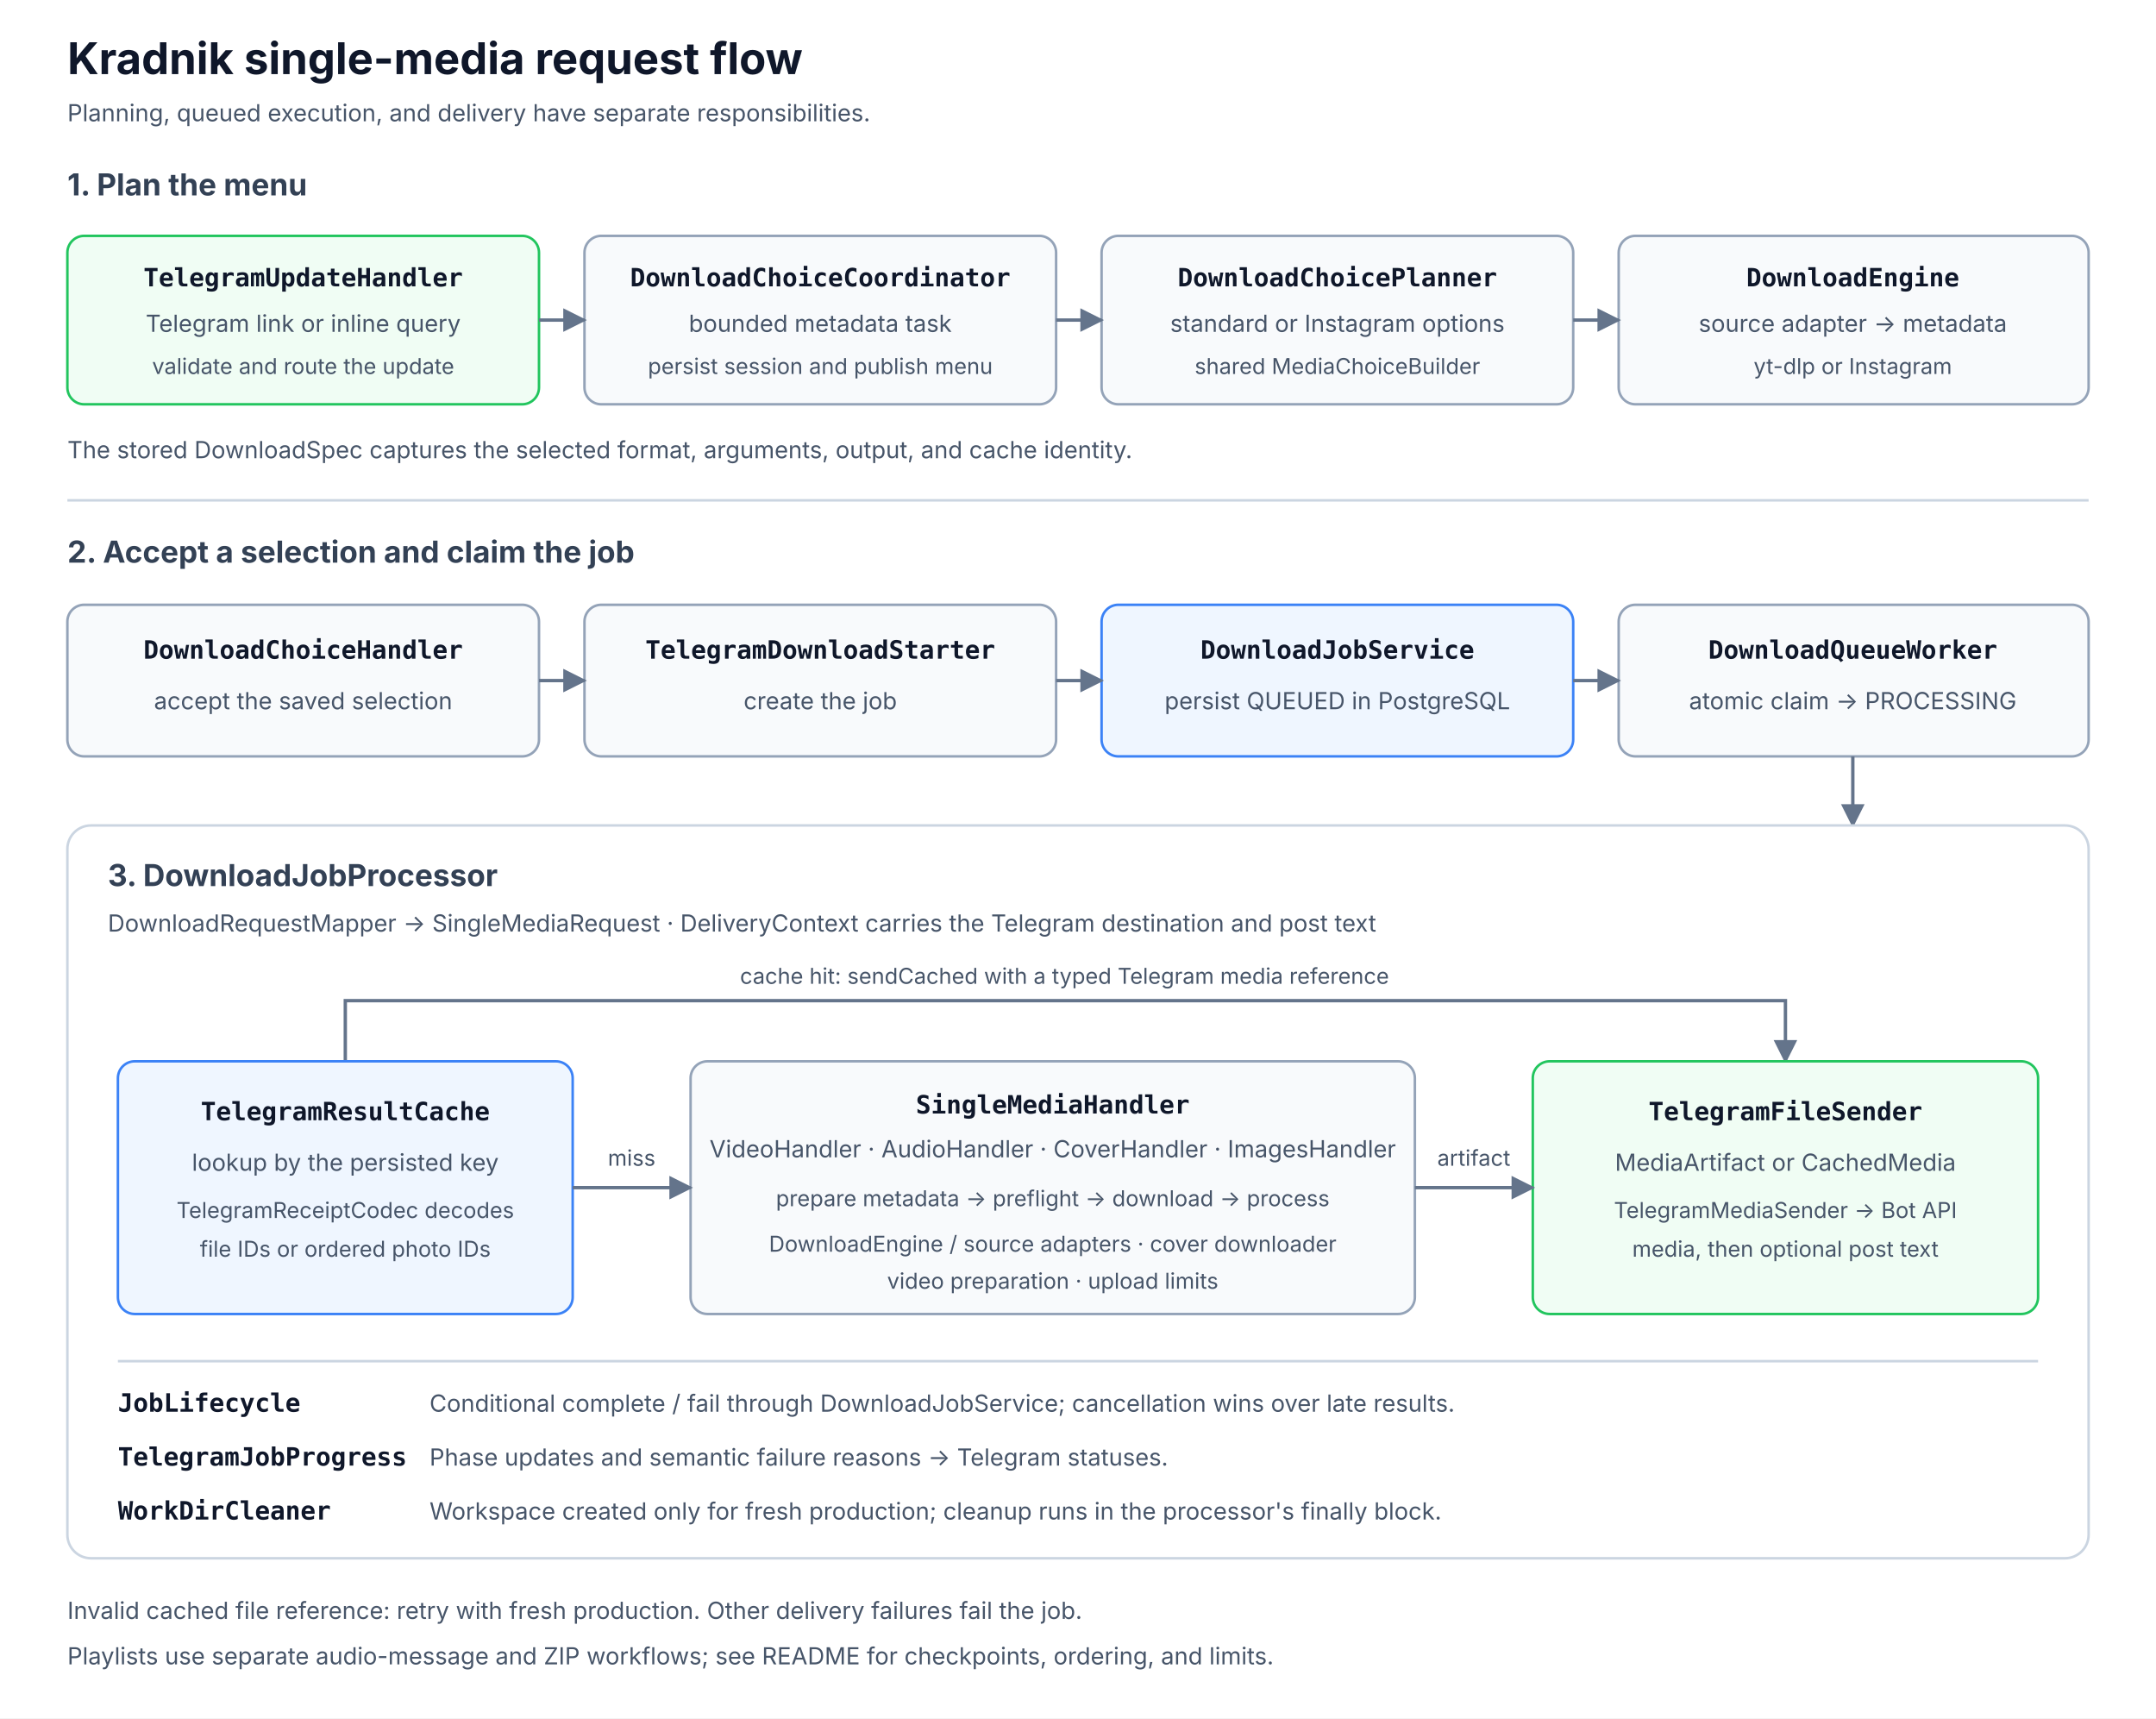
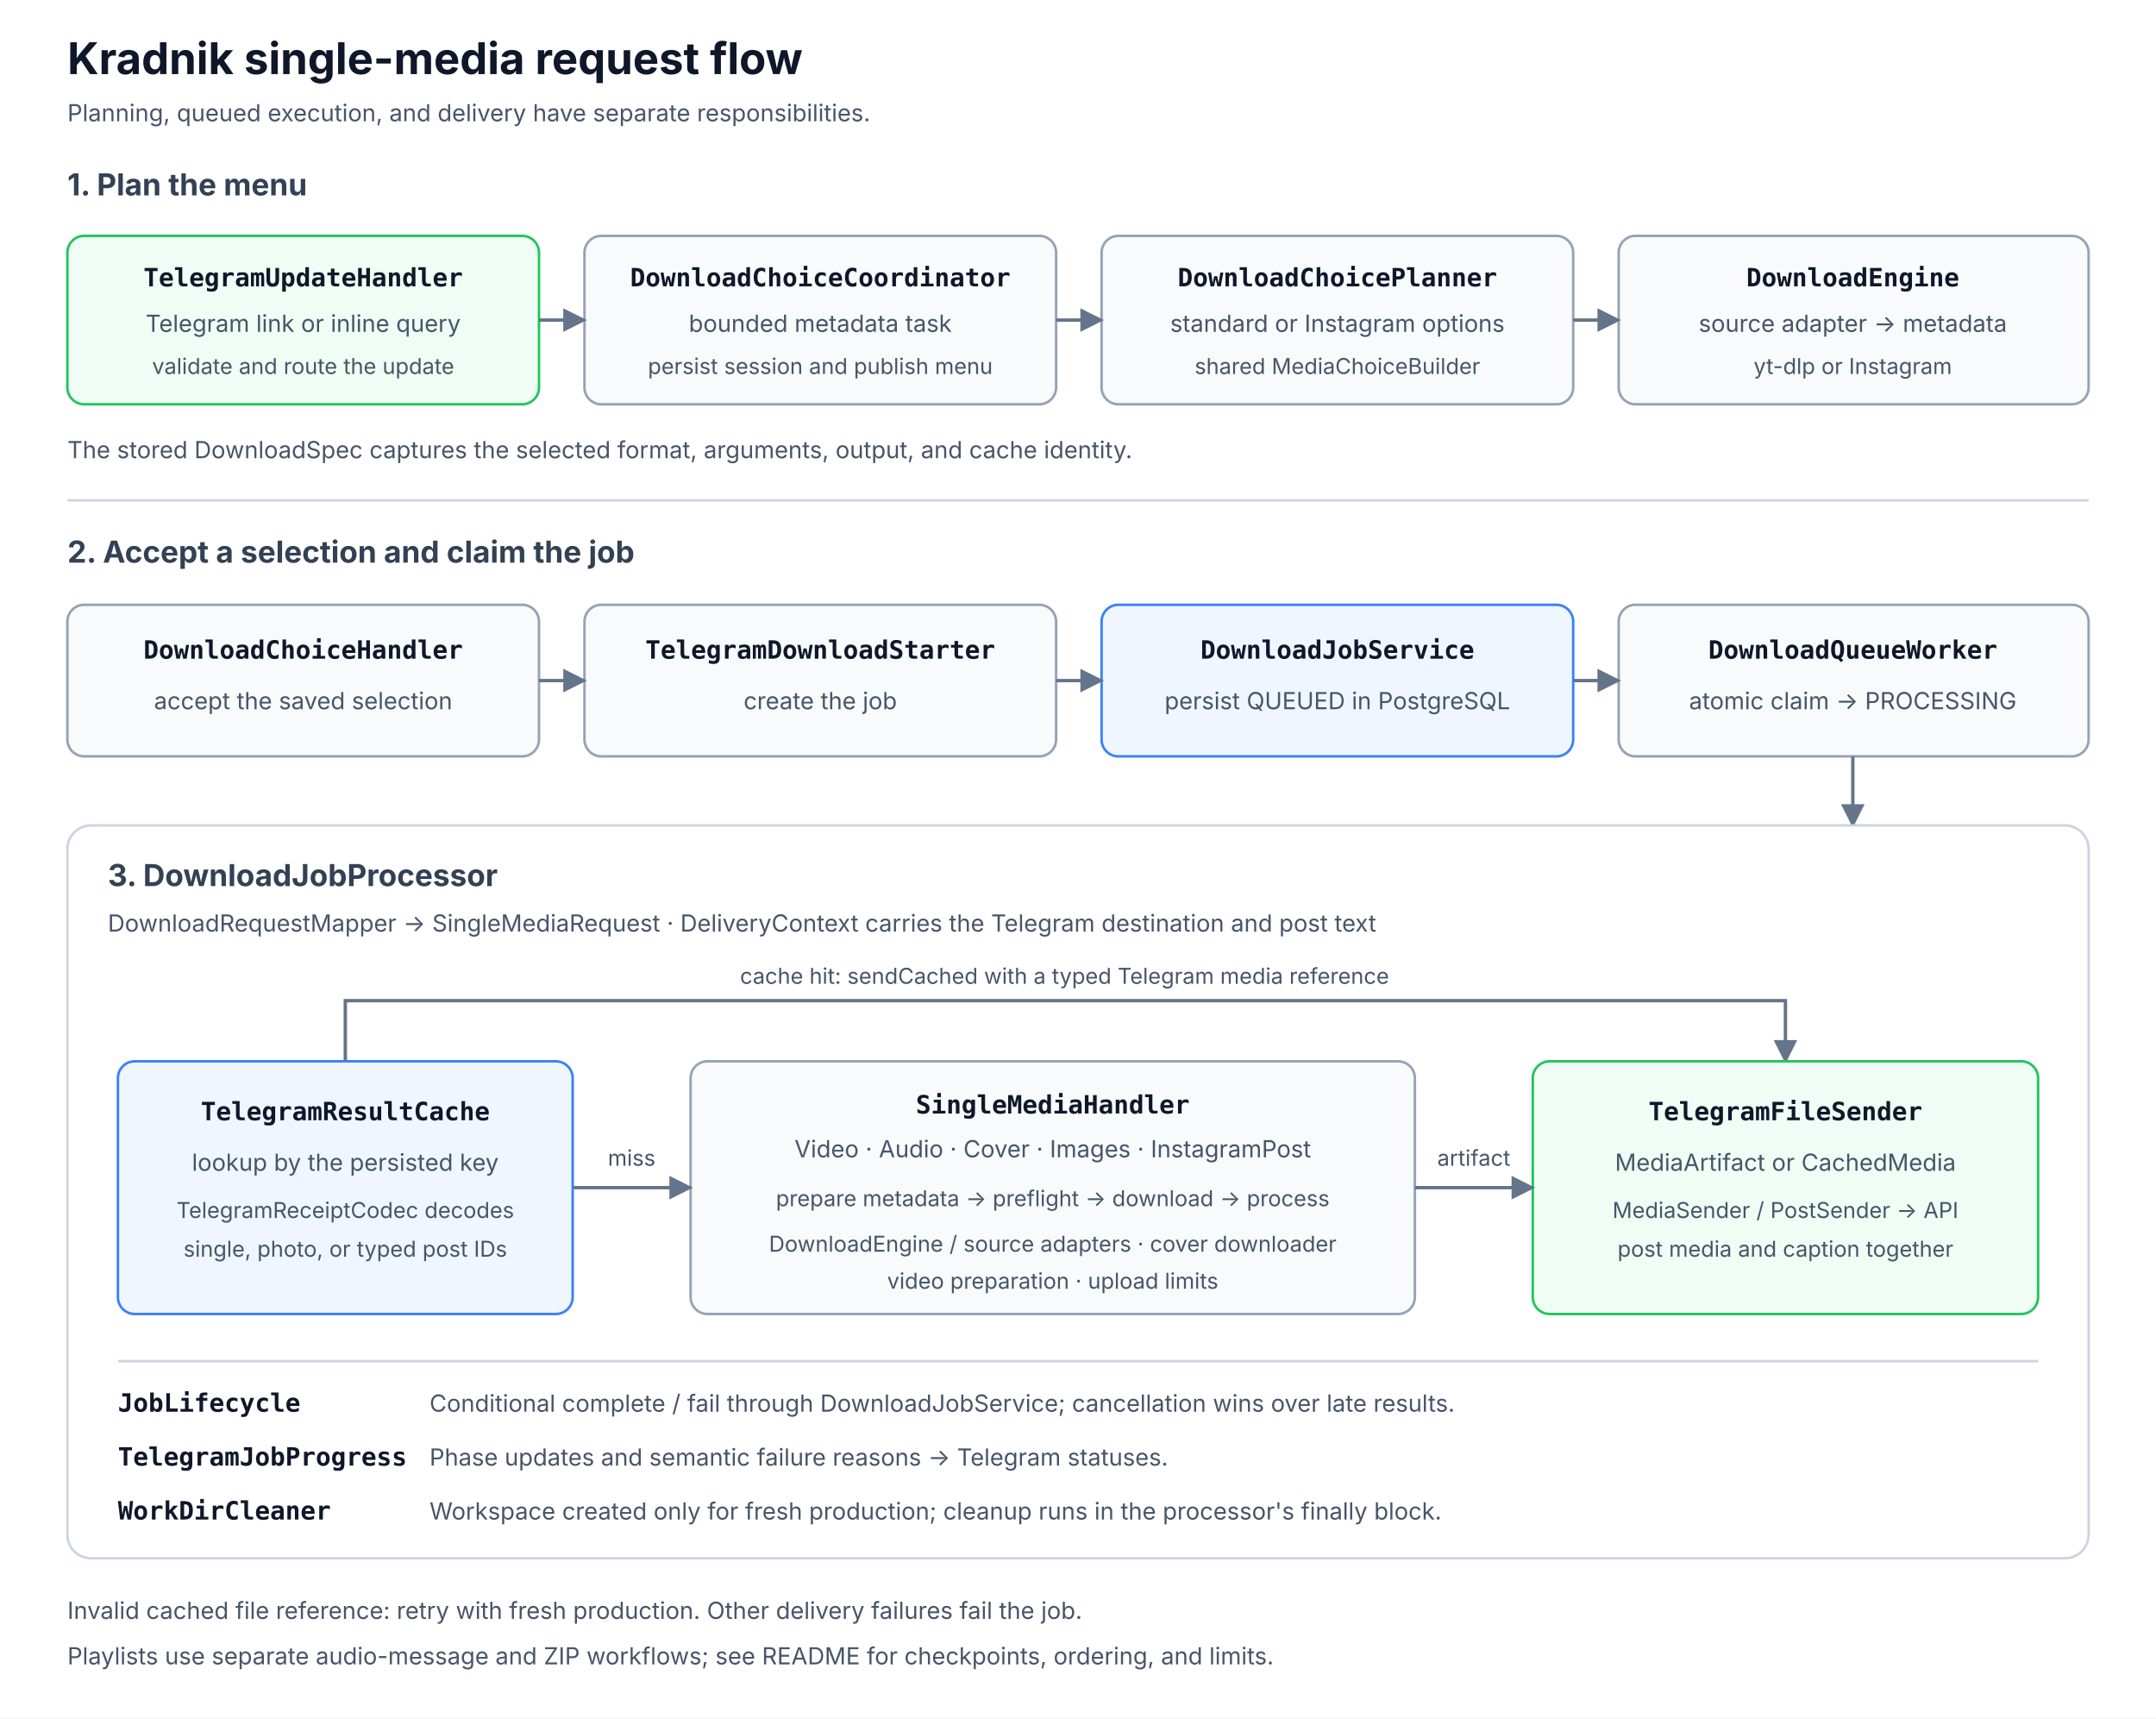
<svg xmlns="http://www.w3.org/2000/svg" width="1280" height="1020" viewBox="0 0 1280 1020" role="img" aria-labelledby="title description">
  <defs>
    <marker id="arrow" viewBox="0 0 10 10" refX="9" refY="5" markerWidth="7" markerHeight="7" orient="auto-start-reverse">
      <path d="M 0 0 L 10 5 L 0 10 z" fill="#64748b" />
    </marker>
    <style>
      .title { font: 700 26px -apple-system, BlinkMacSystemFont, "Segoe UI", sans-serif; fill: #0f172a; }
      .stage { font: 700 18px -apple-system, BlinkMacSystemFont, "Segoe UI", sans-serif; fill: #334155; }
      .name { font: 600 15px ui-monospace, SFMono-Regular, Menlo, Consolas, monospace; fill: #0f172a; }
      .note { font: 14px -apple-system, BlinkMacSystemFont, "Segoe UI", sans-serif; fill: #475569; }
      .small { font: 13px -apple-system, BlinkMacSystemFont, "Segoe UI", sans-serif; fill: #475569; }
      .box { fill: #f8fafc; stroke: #94a3b8; stroke-width: 1.5; rx: 10; }
      .store { fill: #eff6ff; stroke: #3b82f6; stroke-width: 1.5; rx: 10; }
      .external { fill: #f0fdf4; stroke: #22c55e; stroke-width: 1.5; rx: 10; }
      .panel { fill: #ffffff; stroke: #cbd5e1; stroke-width: 1.5; rx: 14; }
      .arrow { fill: none; stroke: #64748b; stroke-width: 2; marker-end: url(#arrow); }
      .divider { stroke: #cbd5e1; stroke-width: 1.5; }
    </style>
  </defs>
  <rect width="1280" height="1020" fill="#ffffff" />
  <text x="40" y="44" class="title">Kradnik single-media request flow</text>
  <text x="40" y="72" class="note">Planning, queued execution, and delivery have separate responsibilities.</text>
  <text x="40" y="116" class="stage">1. Plan the menu</text>
  <rect x="40" y="140" width="280" height="100" class="external" />
  <text x="180" y="170" text-anchor="middle" class="name">TelegramUpdateHandler</text>
  <text x="180" y="197" text-anchor="middle" class="note">Telegram link or inline query</text>
  <text x="180" y="222" text-anchor="middle" class="small">validate and route the update</text>
  <rect x="347" y="140" width="280" height="100" class="box" />
  <text x="487" y="170" text-anchor="middle" class="name">DownloadChoiceCoordinator</text>
  <text x="487" y="197" text-anchor="middle" class="note">bounded metadata task</text>
  <text x="487" y="222" text-anchor="middle" class="small">persist session and publish menu</text>
  <rect x="654" y="140" width="280" height="100" class="box" />
  <text x="794" y="170" text-anchor="middle" class="name">DownloadChoicePlanner</text>
  <text x="794" y="197" text-anchor="middle" class="note">standard or Instagram options</text>
  <text x="794" y="222" text-anchor="middle" class="small">shared MediaChoiceBuilder</text>
  <rect x="961" y="140" width="279" height="100" class="box" />
  <text x="1100" y="170" text-anchor="middle" class="name">DownloadEngine</text>
  <text x="1100" y="197" text-anchor="middle" class="note">source adapter → metadata</text>
  <text x="1100" y="222" text-anchor="middle" class="small">yt-dlp or Instagram</text>
  <path d="M 320 190 H 347" class="arrow" />
  <path d="M 627 190 H 654" class="arrow" />
  <path d="M 934 190 H 961" class="arrow" />
  <text x="40" y="272" class="note">The stored DownloadSpec captures the selected format, arguments, output, and cache identity.</text>
  <line x1="40" y1="297" x2="1240" y2="297" class="divider" />
  <text x="40" y="334" class="stage">2. Accept a selection and claim the job</text>
  <rect x="40" y="359" width="280" height="90" class="box" />
  <text x="180" y="391" text-anchor="middle" class="name">DownloadChoiceHandler</text>
  <text x="180" y="421" text-anchor="middle" class="note">accept the saved selection</text>
  <rect x="347" y="359" width="280" height="90" class="box" />
  <text x="487" y="391" text-anchor="middle" class="name">TelegramDownloadStarter</text>
  <text x="487" y="421" text-anchor="middle" class="note">create the job</text>
  <rect x="654" y="359" width="280" height="90" class="store" />
  <text x="794" y="391" text-anchor="middle" class="name">DownloadJobService</text>
  <text x="794" y="421" text-anchor="middle" class="note">persist QUEUED in PostgreSQL</text>
  <rect x="961" y="359" width="279" height="90" class="box" />
  <text x="1100" y="391" text-anchor="middle" class="name">DownloadQueueWorker</text>
  <text x="1100" y="421" text-anchor="middle" class="note">atomic claim → PROCESSING</text>
  <path d="M 320 404 H 347" class="arrow" />
  <path d="M 627 404 H 654" class="arrow" />
  <path d="M 934 404 H 961" class="arrow" />
  <path d="M 1100 449 V 490" class="arrow" />
  <rect x="40" y="490" width="1200" height="435" class="panel" />
  <text x="64" y="526" class="stage">3. DownloadJobProcessor</text>
  <text x="64" y="553" class="note">DownloadRequestMapper → SingleMediaRequest · DeliveryContext carries the Telegram destination and post text</text>
  <path d="M 205 630 V 594 H 1060 V 630" class="arrow" />
  <text x="632" y="584" text-anchor="middle" class="small">cache hit: sendCached with a typed Telegram media reference</text>
  <rect x="70" y="630" width="270" height="150" class="store" />
  <text x="205" y="665" text-anchor="middle" class="name">TelegramResultCache</text>
  <text x="205" y="695" text-anchor="middle" class="note">lookup by the persisted key</text>
  <text x="205" y="723" text-anchor="middle" class="small">TelegramReceiptCodec decodes</text>
-   <text x="205" y="746" text-anchor="middle" class="small">file IDs or ordered photo IDs</text>
+   <text x="205" y="746" text-anchor="middle" class="small">single, photo, or typed post IDs</text>
  <rect x="410" y="630" width="430" height="150" class="box" />
  <text x="625" y="661" text-anchor="middle" class="name">SingleMediaHandler</text>
-   <text x="625" y="687" text-anchor="middle" class="note">VideoHandler · AudioHandler · CoverHandler · ImagesHandler</text>
+   <text x="625" y="687" text-anchor="middle" class="note">Video · Audio · Cover · Images · InstagramPost</text>
  <text x="625" y="716" text-anchor="middle" class="small">prepare metadata → preflight → download → process</text>
  <text x="625" y="743" text-anchor="middle" class="small">DownloadEngine / source adapters · cover downloader</text>
  <text x="625" y="765" text-anchor="middle" class="small">video preparation · upload limits</text>
  <rect x="910" y="630" width="300" height="150" class="external" />
  <text x="1060" y="665" text-anchor="middle" class="name">TelegramFileSender</text>
  <text x="1060" y="695" text-anchor="middle" class="note">MediaArtifact or CachedMedia</text>
-   <text x="1060" y="723" text-anchor="middle" class="small">TelegramMediaSender → Bot API</text>
-   <text x="1060" y="746" text-anchor="middle" class="small">media, then optional post text</text>
+   <text x="1060" y="723" text-anchor="middle" class="small">MediaSender / PostSender → API</text>
+   <text x="1060" y="746" text-anchor="middle" class="small">post media and caption together</text>
  <path d="M 340 705 H 410" class="arrow" />
  <text x="375" y="692" text-anchor="middle" class="small">miss</text>
  <path d="M 840 705 H 910" class="arrow" />
  <text x="875" y="692" text-anchor="middle" class="small">artifact</text>
  <line x1="70" y1="808" x2="1210" y2="808" class="divider" />
  <text x="70" y="838" class="name">JobLifecycle</text>
  <text x="255" y="838" class="note">Conditional complete / fail through DownloadJobService; cancellation wins over late results.</text>
  <text x="70" y="870" class="name">TelegramJobProgress</text>
  <text x="255" y="870" class="note">Phase updates and semantic failure reasons → Telegram statuses.</text>
  <text x="70" y="902" class="name">WorkDirCleaner</text>
  <text x="255" y="902" class="note">Workspace created only for fresh production; cleanup runs in the processor's finally block.</text>
  <text x="40" y="961" class="note">Invalid cached file reference: retry with fresh production. Other delivery failures fail the job.</text>
  <text x="40" y="988" class="note">Playlists use separate audio-message and ZIP workflows; see README for checkpoints, ordering, and limits.</text>
</svg>
